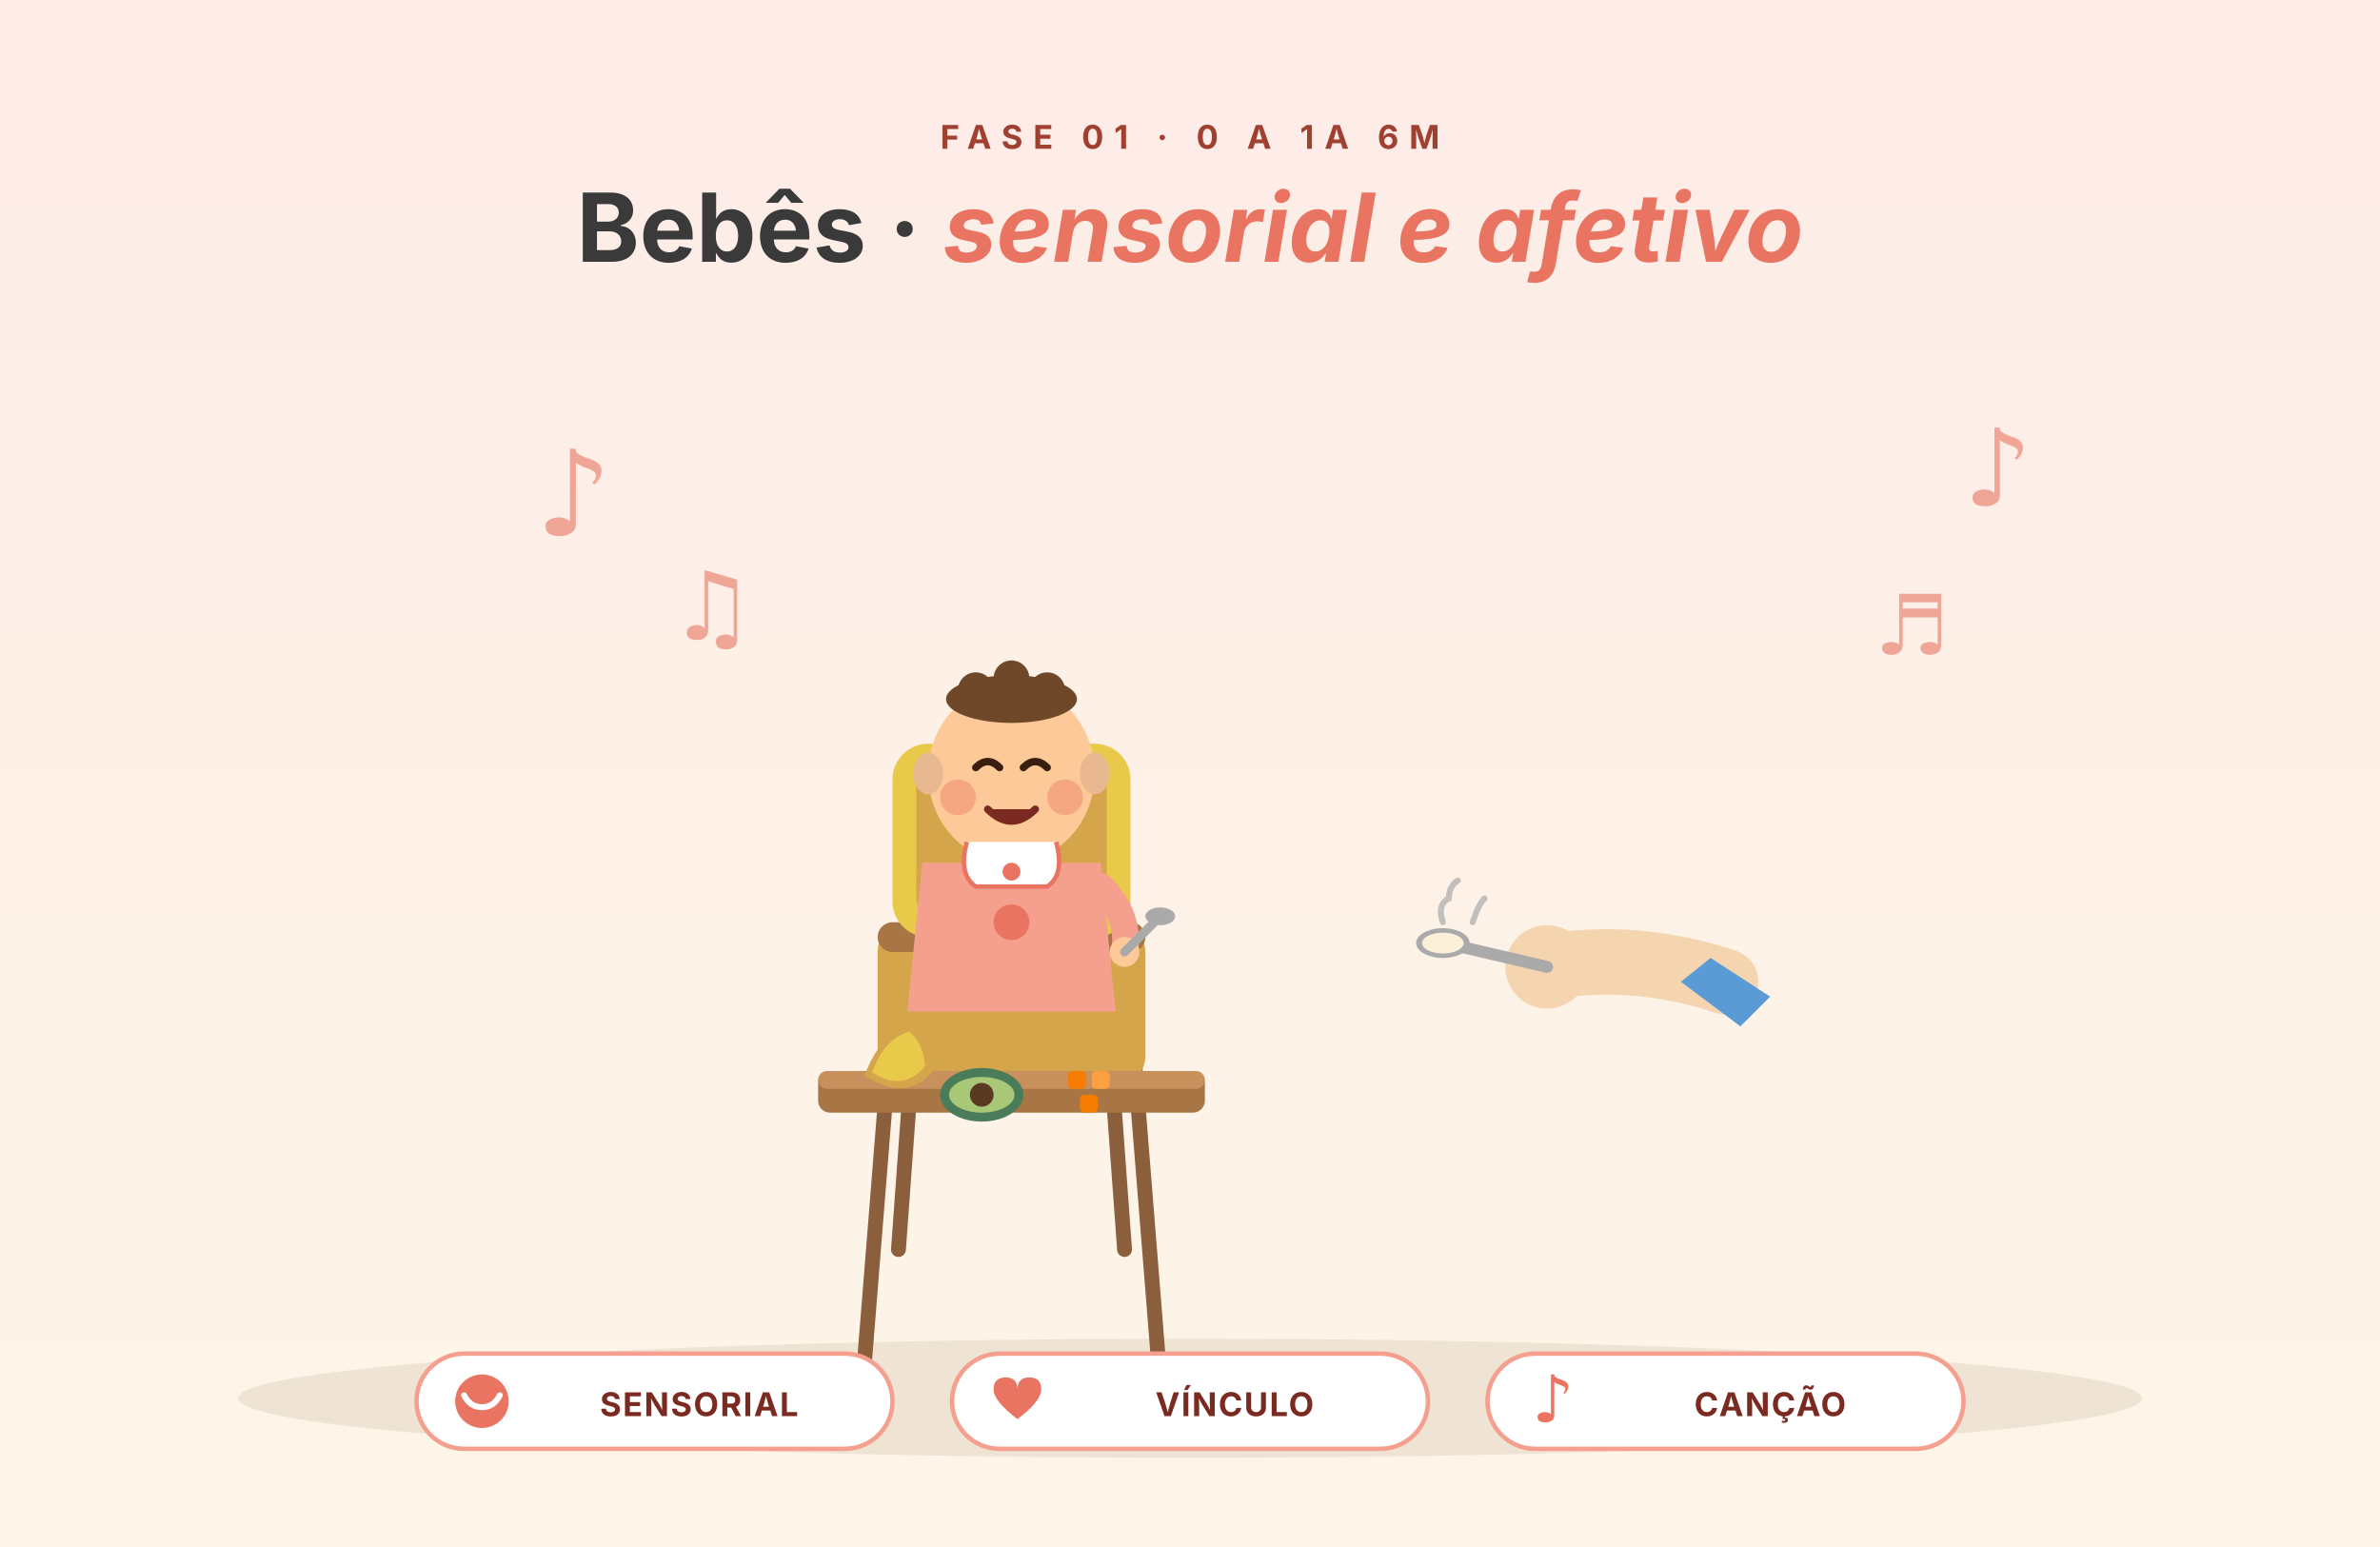
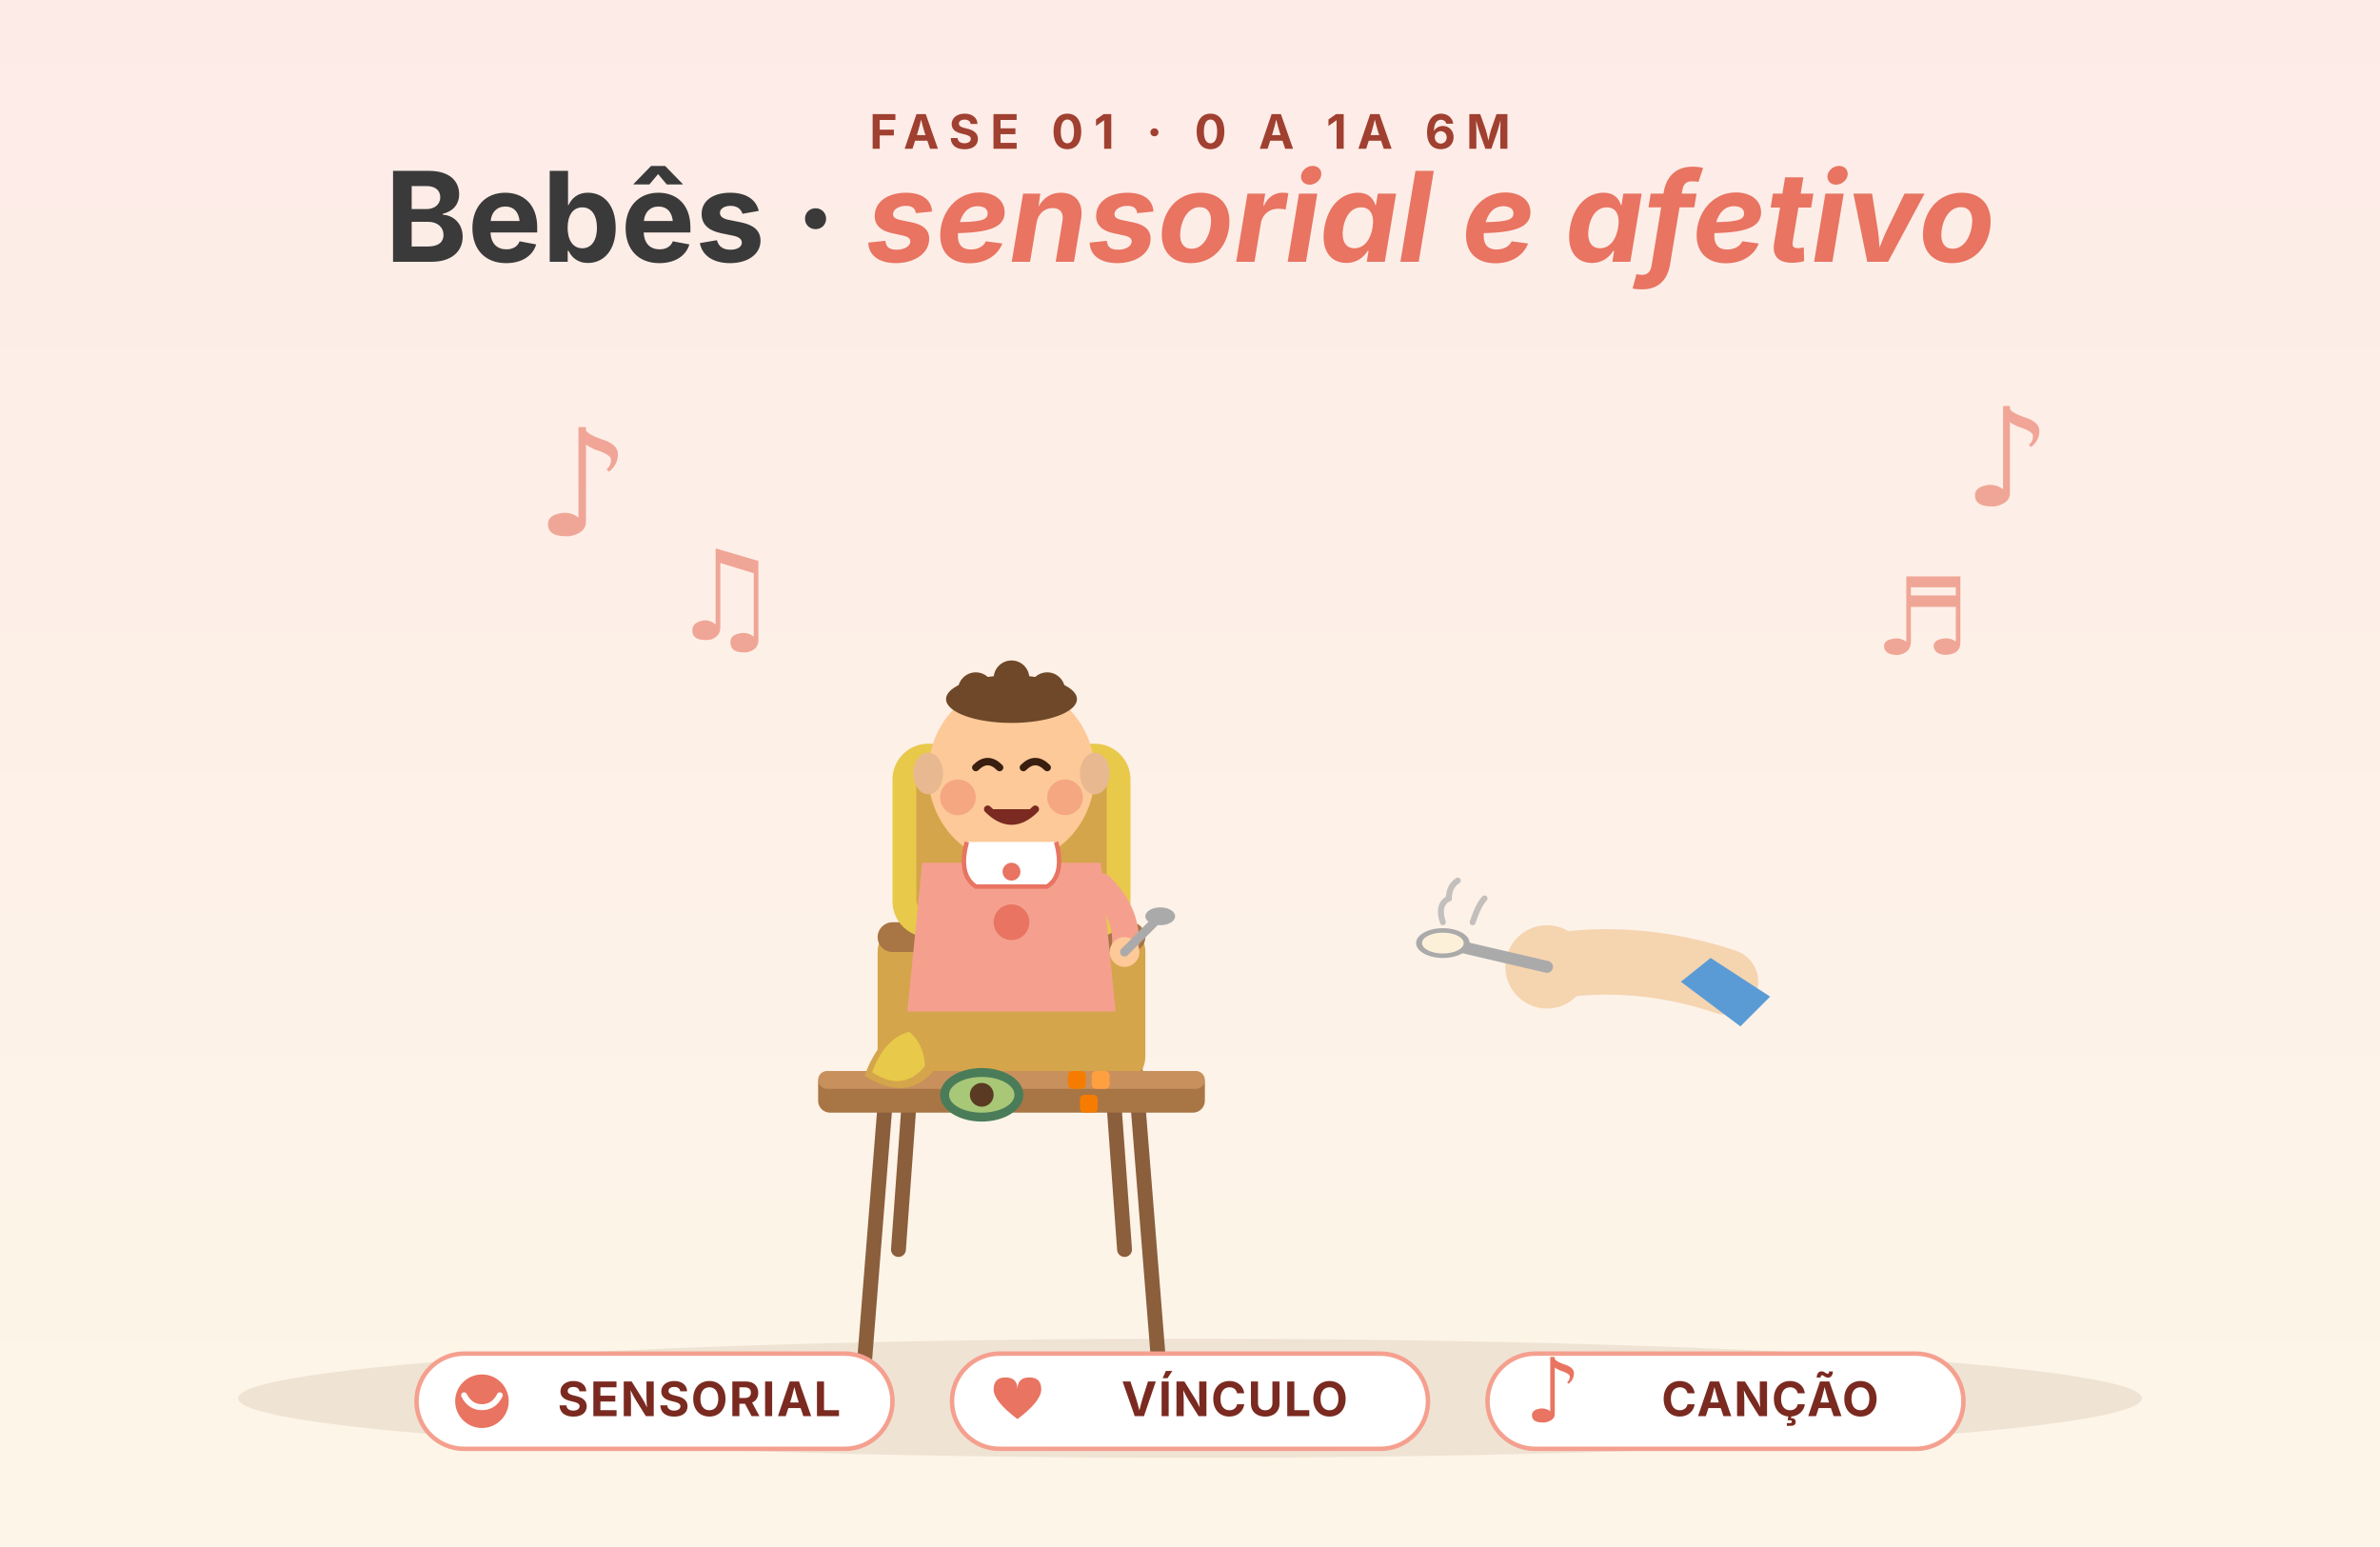
<svg xmlns="http://www.w3.org/2000/svg" viewBox="0 0 800 520">
  <defs>
    <linearGradient id="bg-bebes" x1="0" x2="0" y1="0" y2="1">
      <stop offset="0" stop-color="#fdebe7" />
      <stop offset="1" stop-color="#fdf6e8" />
    </linearGradient>
  </defs>
  <rect width="800" height="520" fill="url(#bg-bebes)" />
-   <text x="400" y="50" text-anchor="middle" font-family="Inter,sans-serif" font-size="11" font-weight="700" letter-spacing="3.5" fill="#a04030">FASE 01 · 0 A 1A 6M</text>
-   <text x="400" y="88" text-anchor="middle" font-family="Inter,sans-serif" font-size="32" font-weight="700" fill="#3a3a3a">Bebês · <tspan font-style="italic" fill="#E87461">sensorial e afetivo</tspan>
+   <text x="400" y="50" text-anchor="middle" font-family="Inter,sans-serif" font-size="16" font-weight="700" letter-spacing="3.5" fill="#a04030">FASE 01 · 0 A 1A 6M</text>
+   <text x="400" y="88" text-anchor="middle" font-family="Inter,sans-serif" font-size="42" font-weight="700" fill="#3a3a3a">Bebês · <tspan font-style="italic" fill="#E87461">sensorial e afetivo</tspan>
  </text>
  <ellipse cx="400" cy="470" rx="320" ry="20" fill="#8B5E3C" opacity="0.12" />
  <g transform="translate(340,340)">
    <line x1="-40" y1="0" x2="-50" y2="125" stroke="#8B5E3C" stroke-width="5" stroke-linecap="round" />
    <line x1="40" y1="0" x2="50" y2="125" stroke="#8B5E3C" stroke-width="5" stroke-linecap="round" />
    <line x1="-30" y1="-30" x2="-38" y2="80" stroke="#8B5E3C" stroke-width="5" stroke-linecap="round" />
    <line x1="30" y1="-30" x2="38" y2="80" stroke="#8B5E3C" stroke-width="5" stroke-linecap="round" />
    <rect x="-45" y="-30" width="90" height="55" rx="10" fill="#D4A54A" />
    <rect x="-45" y="-30" width="90" height="10" rx="5" fill="#a87545" />
    <rect x="-40" y="-90" width="80" height="65" rx="12" fill="#E8C94A" />
    <rect x="-32" y="-82" width="64" height="50" rx="6" fill="#D4A54A" />
    <rect x="-65" y="20" width="130" height="14" rx="4" fill="#a87545" />
    <rect x="-65" y="20" width="130" height="6" rx="3" fill="#c8905d" />
  </g>
  <g transform="translate(340,290)">
    <path d="M-30 0 L 30 0 L 35 50 L -35 50 Z" fill="#F5A08F" />
    <circle cx="0" cy="20" r="6" fill="#E87461" />
    <path d="M30 8 Q 40 18 38 30" stroke="#F5A08F" stroke-width="9" fill="none" stroke-linecap="round" />
    <circle cx="38" cy="30" r="5" fill="#fdc998" />
    <line x1="38" y1="30" x2="48" y2="20" stroke="#aaa" stroke-width="3" stroke-linecap="round" />
    <ellipse cx="50" cy="18" rx="5" ry="3" fill="#aaa" />
    <path d="M-8 -6 L 8 -6 L 9 0 L -9 0 Z" fill="#e8b890" />
    <ellipse cx="0" cy="-30" rx="28" ry="30" fill="#fdc998" />
    <ellipse cx="-28" cy="-30" rx="5" ry="7" fill="#e8b890" />
    <ellipse cx="28" cy="-30" rx="5" ry="7" fill="#e8b890" />
    <ellipse cx="0" cy="-55" rx="22" ry="8" fill="#6e4828" />
    <circle cx="-12" cy="-58" r="6" fill="#6e4828" />
    <circle cx="12" cy="-58" r="6" fill="#6e4828" />
    <circle cx="0" cy="-62" r="6" fill="#6e4828" />
    <path d="M-12 -32 Q -8 -36 -4 -32" stroke="#3a1f10" stroke-width="2.5" fill="none" stroke-linecap="round" />
    <path d="M4 -32 Q 8 -36 12 -32" stroke="#3a1f10" stroke-width="2.5" fill="none" stroke-linecap="round" />
    <circle cx="-18" cy="-22" r="6" fill="#E87461" opacity="0.4" />
    <circle cx="18" cy="-22" r="6" fill="#E87461" opacity="0.4" />
    <path d="M-8 -18 Q 0 -10 8 -18" stroke="#7a2a20" stroke-width="2.5" fill="#7a2a20" stroke-linecap="round" />
    <path d="M-15 -7 Q -18 4 -12 8 L 12 8 Q 18 4 15 -7" fill="#fff" stroke="#E87461" stroke-width="1.5" />
    <circle cx="0" cy="3" r="3" fill="#E87461" />
  </g>
  <g transform="translate(340,365)">
    <g transform="translate(-40,0) rotate(20)">
      <path d="M-10 0 Q -10 -16 0 -22 Q 8 -20 12 -12 Q 8 4 -10 0 Z" fill="#D4A54A" />
      <path d="M-8 -2 Q -8 -14 -1 -19 Q 5 -17 8 -10 Q 4 1 -8 -2 Z" fill="#E8C94A" />
    </g>
    <g transform="translate(-10,3)">
      <ellipse cx="0" cy="0" rx="14" ry="9" fill="#4A7C59" />
      <ellipse cx="0" cy="0" rx="11" ry="6" fill="#a8c878" />
      <circle cx="0" cy="0" r="4" fill="#5a3a23" />
    </g>
    <g transform="translate(25,0)">
      <rect x="-6" y="-5" width="6" height="6" rx="1.5" fill="#f57c00" />
      <rect x="2" y="-5" width="6" height="6" rx="1.5" fill="#FFA040" />
      <rect x="-2" y="3" width="6" height="6" rx="1.5" fill="#f57c00" />
    </g>
  </g>
  <g transform="translate(580,330)">
    <path d="M0 0 Q -30 -10 -60 -5" stroke="#f5d4b0" stroke-width="22" fill="none" stroke-linecap="round" />
    <path d="M-5 -8 L 15 5 L 5 15 L -15 0 Z" fill="#5b9bd5" />
    <circle cx="-60" cy="-5" r="14" fill="#f5d4b0" />
    <line x1="-60" y1="-5" x2="-90" y2="-12" stroke="#aaa" stroke-width="4" stroke-linecap="round" />
    <ellipse cx="-95" cy="-13" rx="9" ry="5" fill="#aaa" />
    <ellipse cx="-95" cy="-13" rx="7" ry="3.5" fill="#fdf0d9" />
    <path d="M-95 -20 Q -97 -26 -93 -28 Q -93 -32 -90 -34" stroke="#aaa" stroke-width="2" fill="none" stroke-linecap="round" opacity="0.7" />
    <path d="M-85 -20 Q -83 -26 -81 -28" stroke="#aaa" stroke-width="2" fill="none" stroke-linecap="round" opacity="0.7" />
  </g>
  <g fill="#E87461" opacity="0.6">
-     <text x="180" y="180" font-family="serif" font-size="40" font-weight="bold">♪</text>
-     <text x="225" y="215" font-family="serif" font-size="32" font-weight="bold">♫</text>
-     <text x="660" y="170" font-family="serif" font-size="36" font-weight="bold">♪</text>
-     <text x="630" y="220" font-family="serif" font-size="28" font-weight="bold">♬</text>
+     <text x="180" y="180" font-family="serif" font-size="50" font-weight="bold">♪</text>
+     <text x="225" y="215" font-family="serif" font-size="42" font-weight="bold">♫</text>
+     <text x="660" y="170" font-family="serif" font-size="46" font-weight="bold">♪</text>
+     <text x="630" y="220" font-family="serif" font-size="36" font-weight="bold">♬</text>
  </g>
  <g transform="translate(140,455)">
    <rect width="160" height="32" rx="16" fill="#fff" stroke="#F5A08F" stroke-width="1.5" />
    <circle cx="22" cy="16" r="9" fill="#E87461" />
    <path d="M16 14 Q 18 18 22 18 Q 26 18 28 14" stroke="#fff" stroke-width="2" fill="none" stroke-linecap="round" />
-     <text x="95" y="21" text-anchor="middle" font-family="Inter,sans-serif" font-size="11" font-weight="700" fill="#7a2a20" letter-spacing="0.5">SENSORIAL</text>
+     <text x="95" y="21" text-anchor="middle" font-family="Inter,sans-serif" font-size="16" font-weight="700" fill="#7a2a20" letter-spacing="0.5">SENSORIAL</text>
  </g>
  <g transform="translate(320,455)">
    <rect width="160" height="32" rx="16" fill="#fff" stroke="#F5A08F" stroke-width="1.5" />
    <g transform="translate(22,16)">
      <path d="M0 6 Q -8 0 -8 -4 Q -8 -8 -4 -8 Q 0 -8 0 -4 Q 0 -8 4 -8 Q 8 -8 8 -4 Q 8 0 0 6 Z" fill="#E87461" />
    </g>
-     <text x="95" y="21" text-anchor="middle" font-family="Inter,sans-serif" font-size="11" font-weight="700" fill="#7a2a20" letter-spacing="0.5">VÍNCULO</text>
+     <text x="95" y="21" text-anchor="middle" font-family="Inter,sans-serif" font-size="16" font-weight="700" fill="#7a2a20" letter-spacing="0.5">VÍNCULO</text>
  </g>
  <g transform="translate(500,455)">
    <rect width="160" height="32" rx="16" fill="#fff" stroke="#F5A08F" stroke-width="1.5" />
-     <text x="22" y="23" text-anchor="middle" font-family="serif" font-size="22" font-weight="bold" fill="#E87461">♪</text>
-     <text x="95" y="21" text-anchor="middle" font-family="Inter,sans-serif" font-size="11" font-weight="700" fill="#7a2a20" letter-spacing="0.5">CANÇÃO</text>
+     <text x="22" y="23" text-anchor="middle" font-family="serif" font-size="30" font-weight="bold" fill="#E87461">♪</text>
+     <text x="95" y="21" text-anchor="middle" font-family="Inter,sans-serif" font-size="16" font-weight="700" fill="#7a2a20" letter-spacing="0.5">CANÇÃO</text>
  </g>
</svg>
